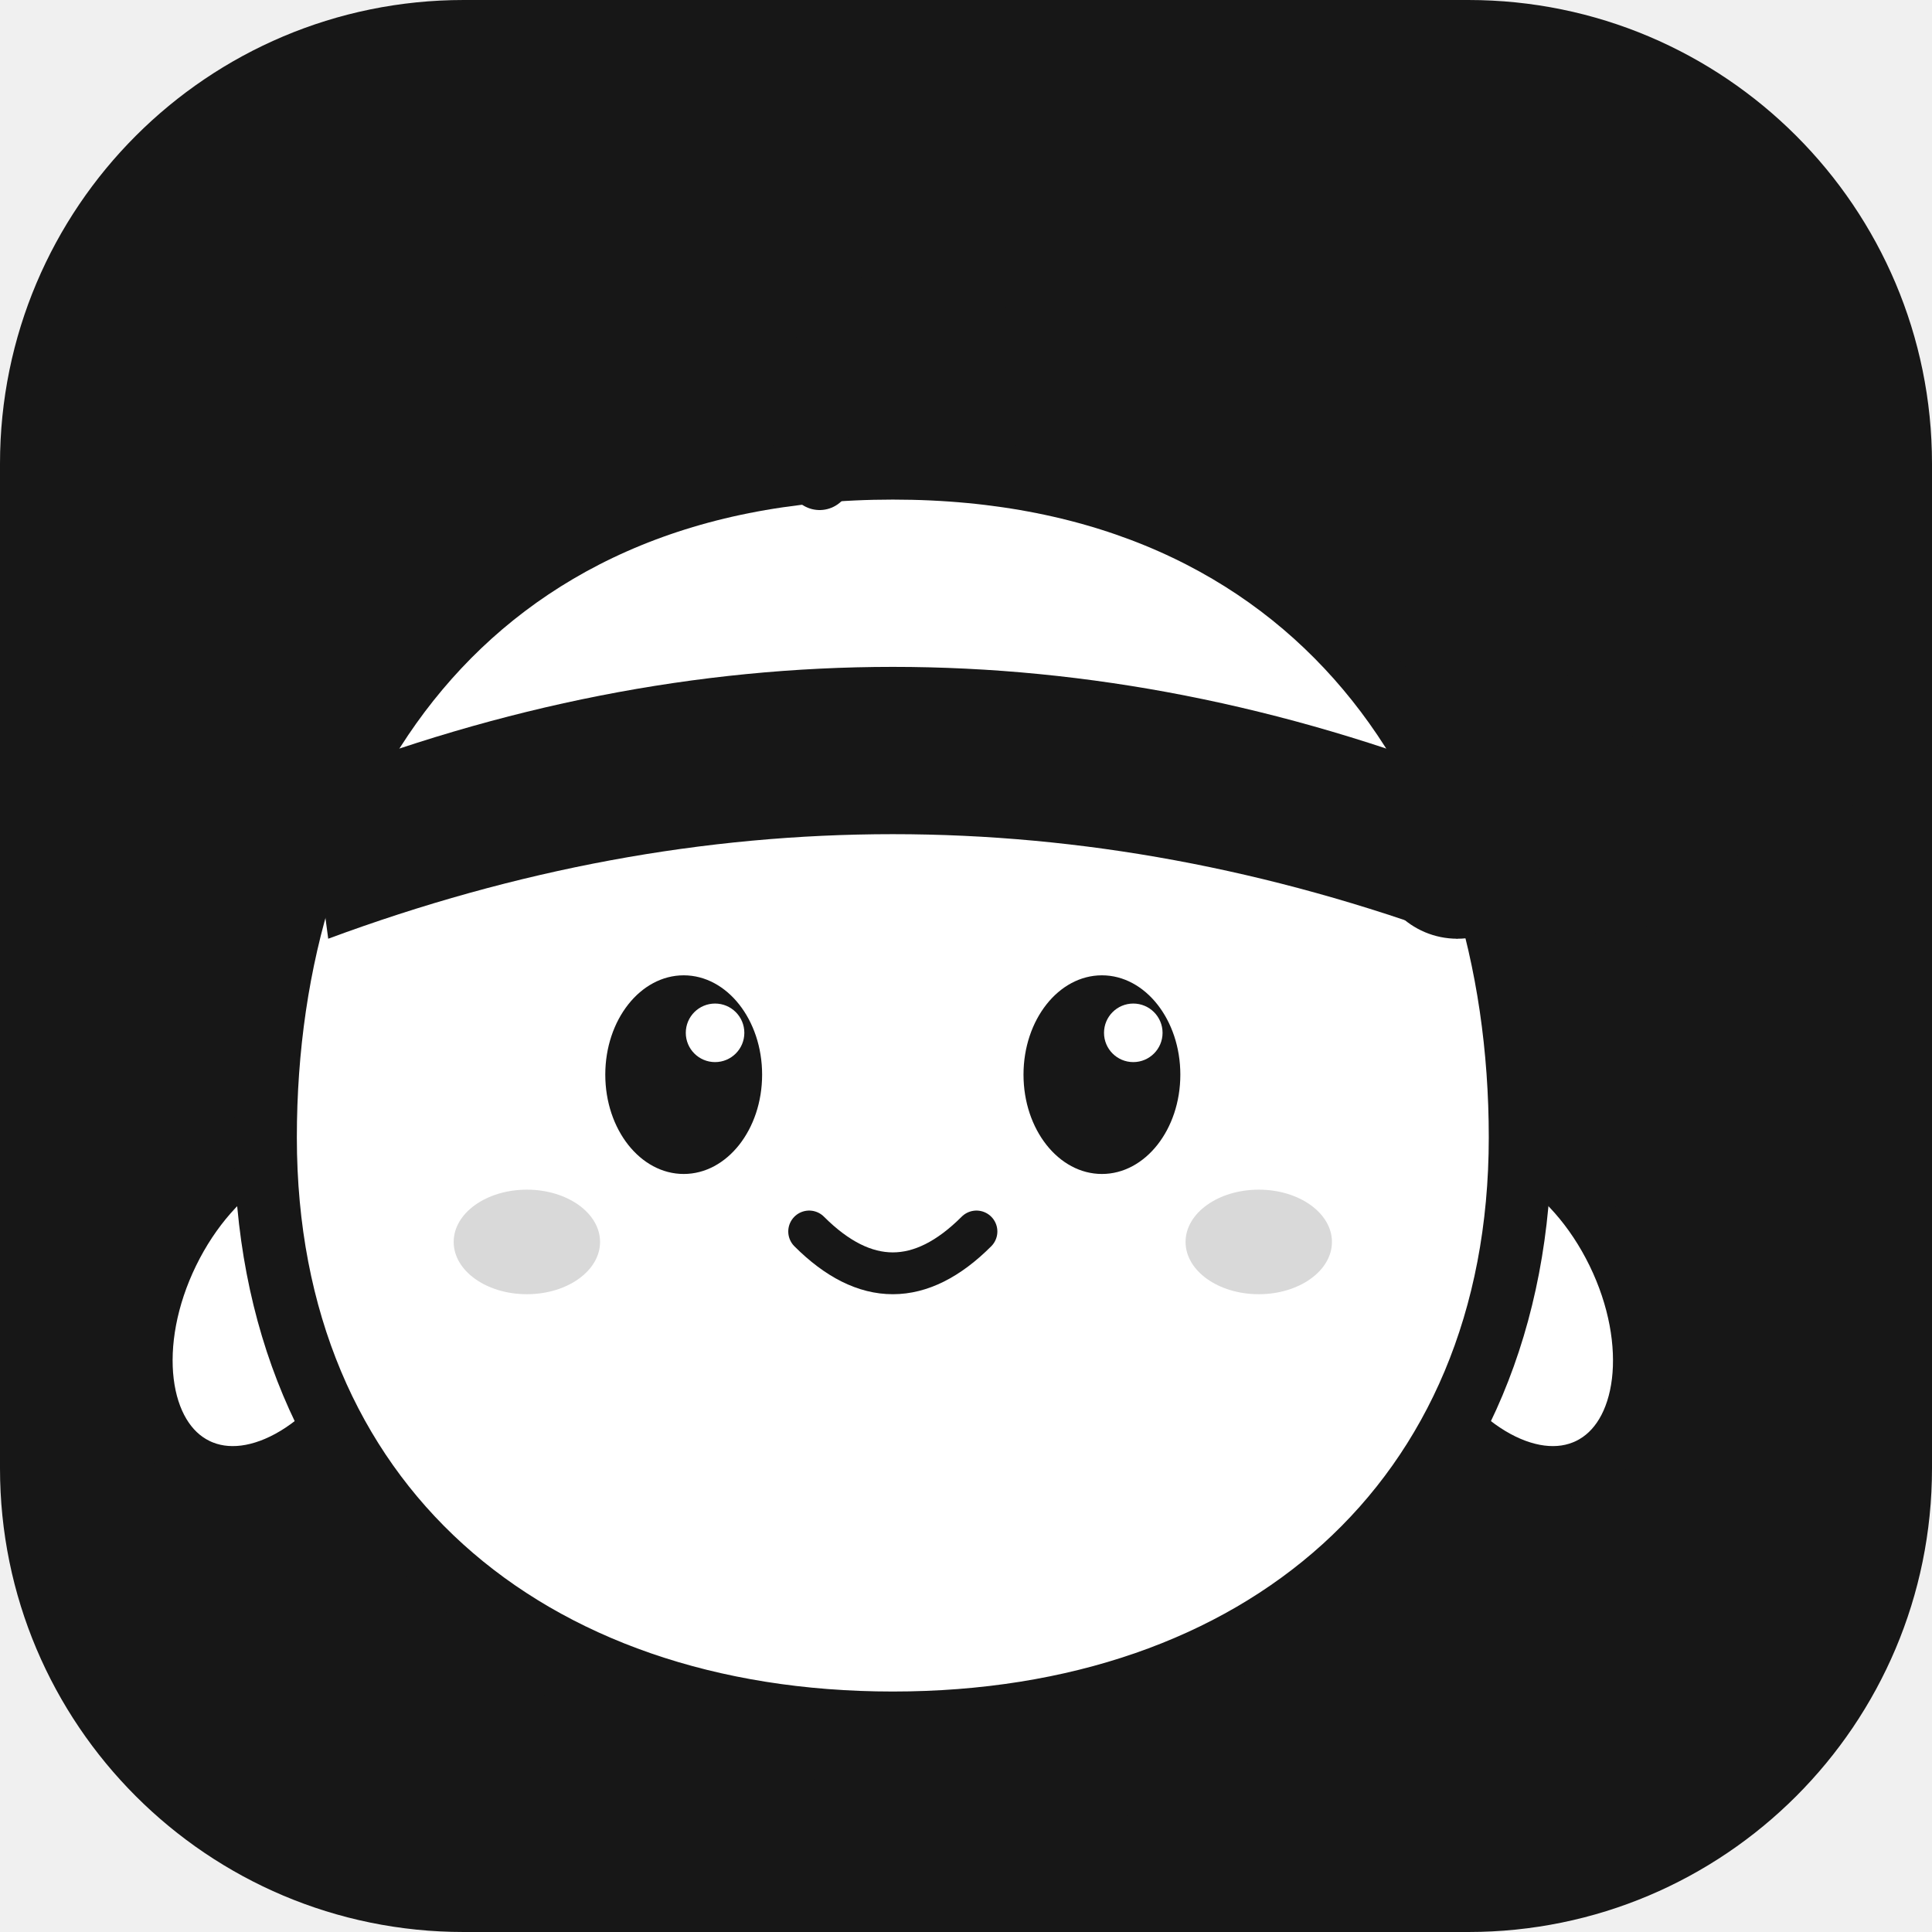
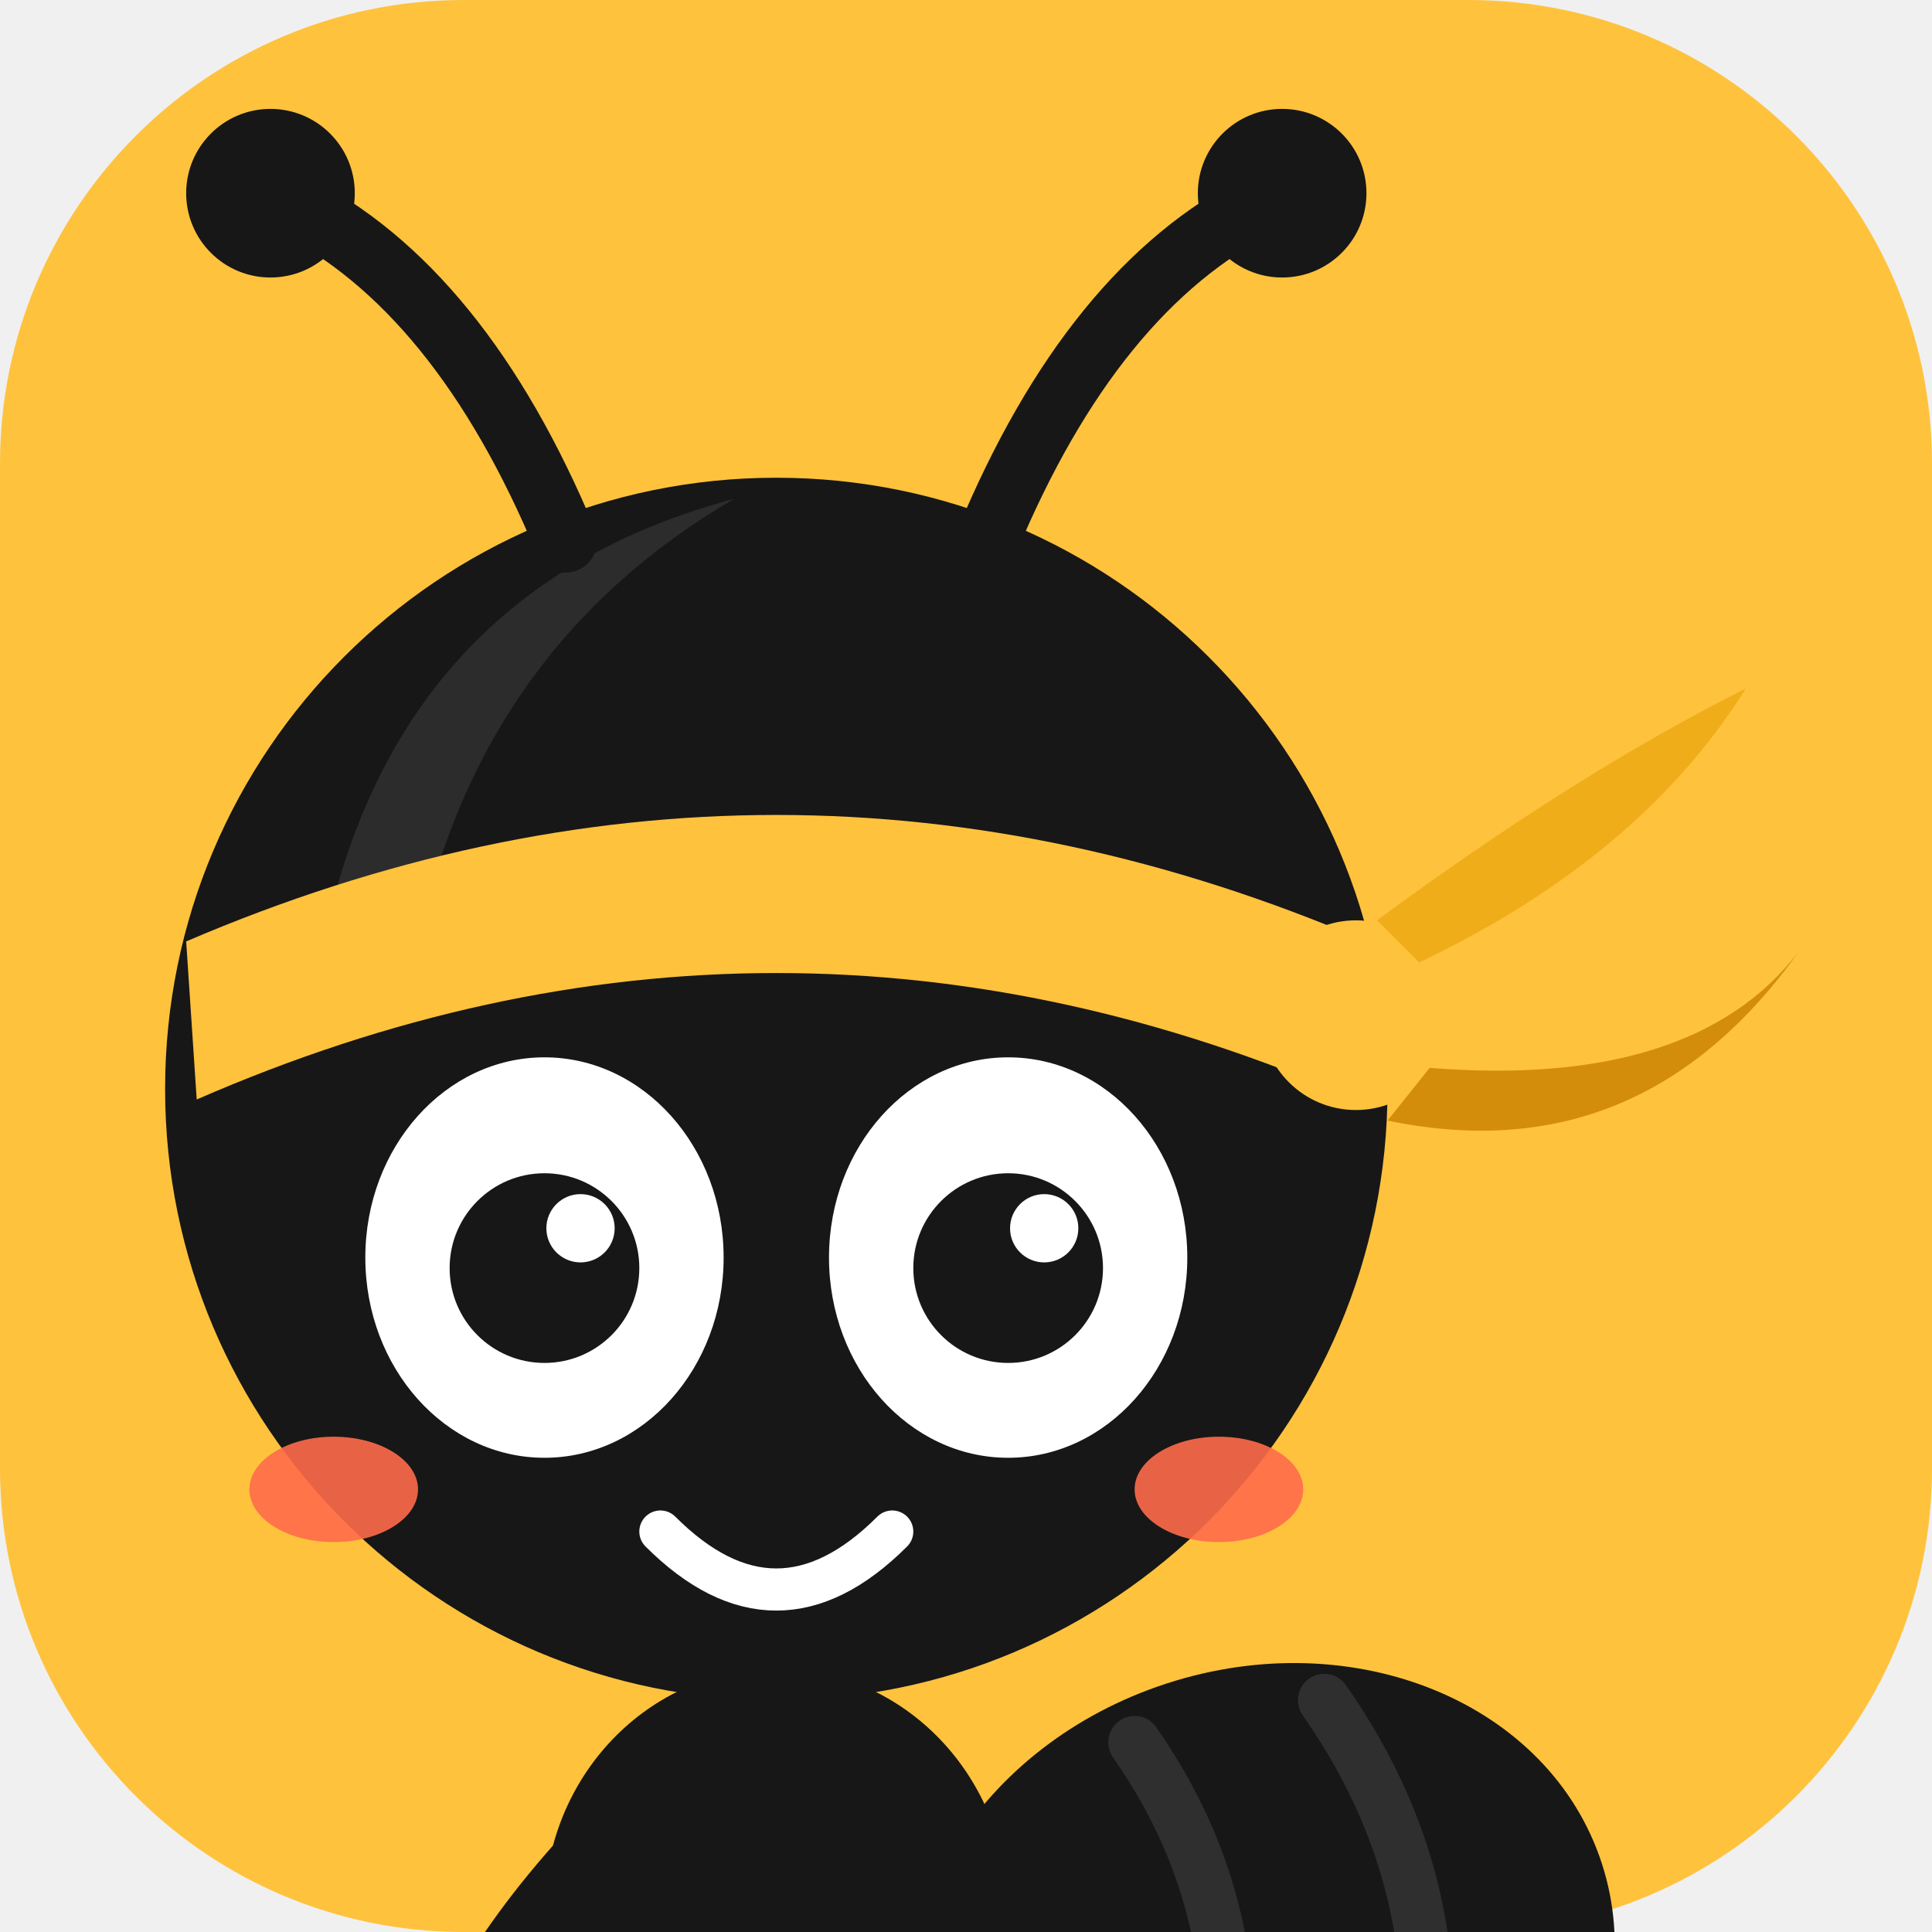
<svg xmlns="http://www.w3.org/2000/svg" viewBox="0 0 100 100">
-   <rect width="100" height="100" rx="24" fill="#171717" />
-   <svg x="4" y="8" width="92" height="92" viewBox="22 38 170 150">
-     <ellipse cx="80" cy="179" rx="15" ry="8" fill="#171717" />
-     <ellipse cx="120" cy="179" rx="15" ry="8" fill="#171717" />
-     <ellipse cx="41" cy="138" rx="11" ry="17" transform="rotate(26 41 138)" fill="#ffffff" stroke="#171717" stroke-width="5" />
-     <ellipse cx="159" cy="138" rx="11" ry="17" transform="rotate(-26 159 138)" fill="#ffffff" stroke="#171717" stroke-width="5" />
-     <path d="M100 58C141 58 160 88 160 122C160 157 135 178 100 178C65 178 40 157 40 122C40 88 59 58 100 58Z" fill="#ffffff" stroke="#171717" stroke-width="6" stroke-linejoin="round" stroke-linecap="round" />
-     <path d="M93 59C88 45 101 37 109 45" fill="none" stroke="#171717" stroke-width="6" stroke-linejoin="round" stroke-linecap="round" />
-     <path d="M44 88Q100 66 156 88L154 103Q100 83 46 103Z" fill="#171717" />
-     <circle cx="154" cy="95" r="8" fill="#171717" />
-     <path d="M159 90Q181 80 190 64Q171 70 157 85Z" fill="#171717" />
-     <path d="M160 97Q186 98 196 86Q178 106 158 102Z" fill="#171717" />
-     <ellipse cx="65" cy="132" rx="7" ry="5" fill="#d9d9d9" />
-     <ellipse cx="135" cy="132" rx="7" ry="5" fill="#d9d9d9" />
-     <ellipse cx="80" cy="116" rx="7.5" ry="9.5" fill="#171717" />
-     <ellipse cx="120" cy="116" rx="7.5" ry="9.5" fill="#171717" />
-     <circle cx="83" cy="112" r="2.8" fill="#ffffff" />
-     <circle cx="123" cy="112" r="2.8" fill="#ffffff" />
-     <path d="M92 131Q100 139 108 131" fill="none" stroke="#171717" stroke-width="4" stroke-linecap="round" />
+   <rect width="100" height="100" rx="24" fill="#ffc23d" />
+   <svg x="2" y="4" width="96" height="96" viewBox="30 4 176 176">
+     <ellipse cx="146" cy="184" rx="34" ry="29" fill="#171717" transform="rotate(-18 146 184)" />
+     <path d="M134 162Q148 182 140 208" stroke="#2f2f2f" stroke-width="5" fill="none" stroke-linecap="round" />
+     <path d="M152 158Q166 178 160 202" stroke="#2f2f2f" stroke-width="5" fill="none" stroke-linecap="round" />
+     <path d="M92 196Q86 210 84 224" stroke="#171717" stroke-width="9" fill="none" stroke-linecap="round" />
+     <path d="M108 196Q114 210 116 224" stroke="#171717" stroke-width="9" fill="none" stroke-linecap="round" />
+     <ellipse cx="80" cy="226" rx="13" ry="6.5" fill="#171717" />
+     <ellipse cx="120" cy="226" rx="13" ry="6.5" fill="#171717" />
+     <path d="M88 186Q72 192 66 204" stroke="#171717" stroke-width="6" fill="none" stroke-linecap="round" />
+     <path d="M112 186Q128 192 134 204" stroke="#171717" stroke-width="6" fill="none" stroke-linecap="round" />
+     <ellipse cx="100" cy="178" rx="22" ry="23" fill="#171717" />
+     <path d="M86 170Q72 184 68 198" stroke="#171717" stroke-width="8" fill="none" stroke-linecap="round" />
+     <circle cx="67" cy="201" r="9" fill="#ffffff" />
+     <path d="M114 170Q128 184 132 198" stroke="#171717" stroke-width="8" fill="none" stroke-linecap="round" />
+     <circle cx="133" cy="201" r="9" fill="#ffffff" />
+     <circle cx="100" cy="100" r="58" fill="#171717" />
+     <path d="M58 82Q66 52 96 44Q72 58 66 86Z" fill="#2c2c2c" />
+     <ellipse cx="78" cy="116" rx="17" ry="19" fill="#ffffff" />
+     <ellipse cx="122" cy="116" rx="17" ry="19" fill="#ffffff" />
+     <circle cx="78" cy="117" r="9" fill="#171717" />
+     <circle cx="81.42" cy="113.22" r="3.24" fill="#ffffff" />
+     <circle cx="122" cy="117" r="9" fill="#171717" />
+     <circle cx="125.42" cy="113.22" r="3.24" fill="#ffffff" />
+     <g fill="#ff6b4a" opacity="0.9">
+       <ellipse cx="58" cy="138" rx="8" ry="5" />
+       <ellipse cx="142" cy="138" rx="8" ry="5" />
+     </g>
+     <path d="M89 142Q100 153 111 142" fill="none" stroke="#ffffff" stroke-width="4" stroke-linecap="round" />
+     <path d="M44 86Q100 62 156 86L155 101Q100 77 45 101Z" fill="#ffc23d" />
+     <path d="M80 48Q70 24 54 16" stroke="#171717" stroke-width="6" fill="none" stroke-linecap="round" />
+     <circle cx="52" cy="15" r="8" fill="#171717" />
+     <path d="M120 48Q130 24 146 16" stroke="#171717" stroke-width="6" fill="none" stroke-linecap="round" />
+     <circle cx="148" cy="15" r="8" fill="#171717" />
+     <circle cx="155" cy="93" r="9" fill="#ffc23d" />
+     <path d="M161 88Q182 78 192 62Q176 70 157 84Z" fill="#f0ad1a" />
+     <path d="M162 98Q187 100 197 87Q182 108 158 103Z" fill="#d38d0b" />
  </svg>
</svg>
